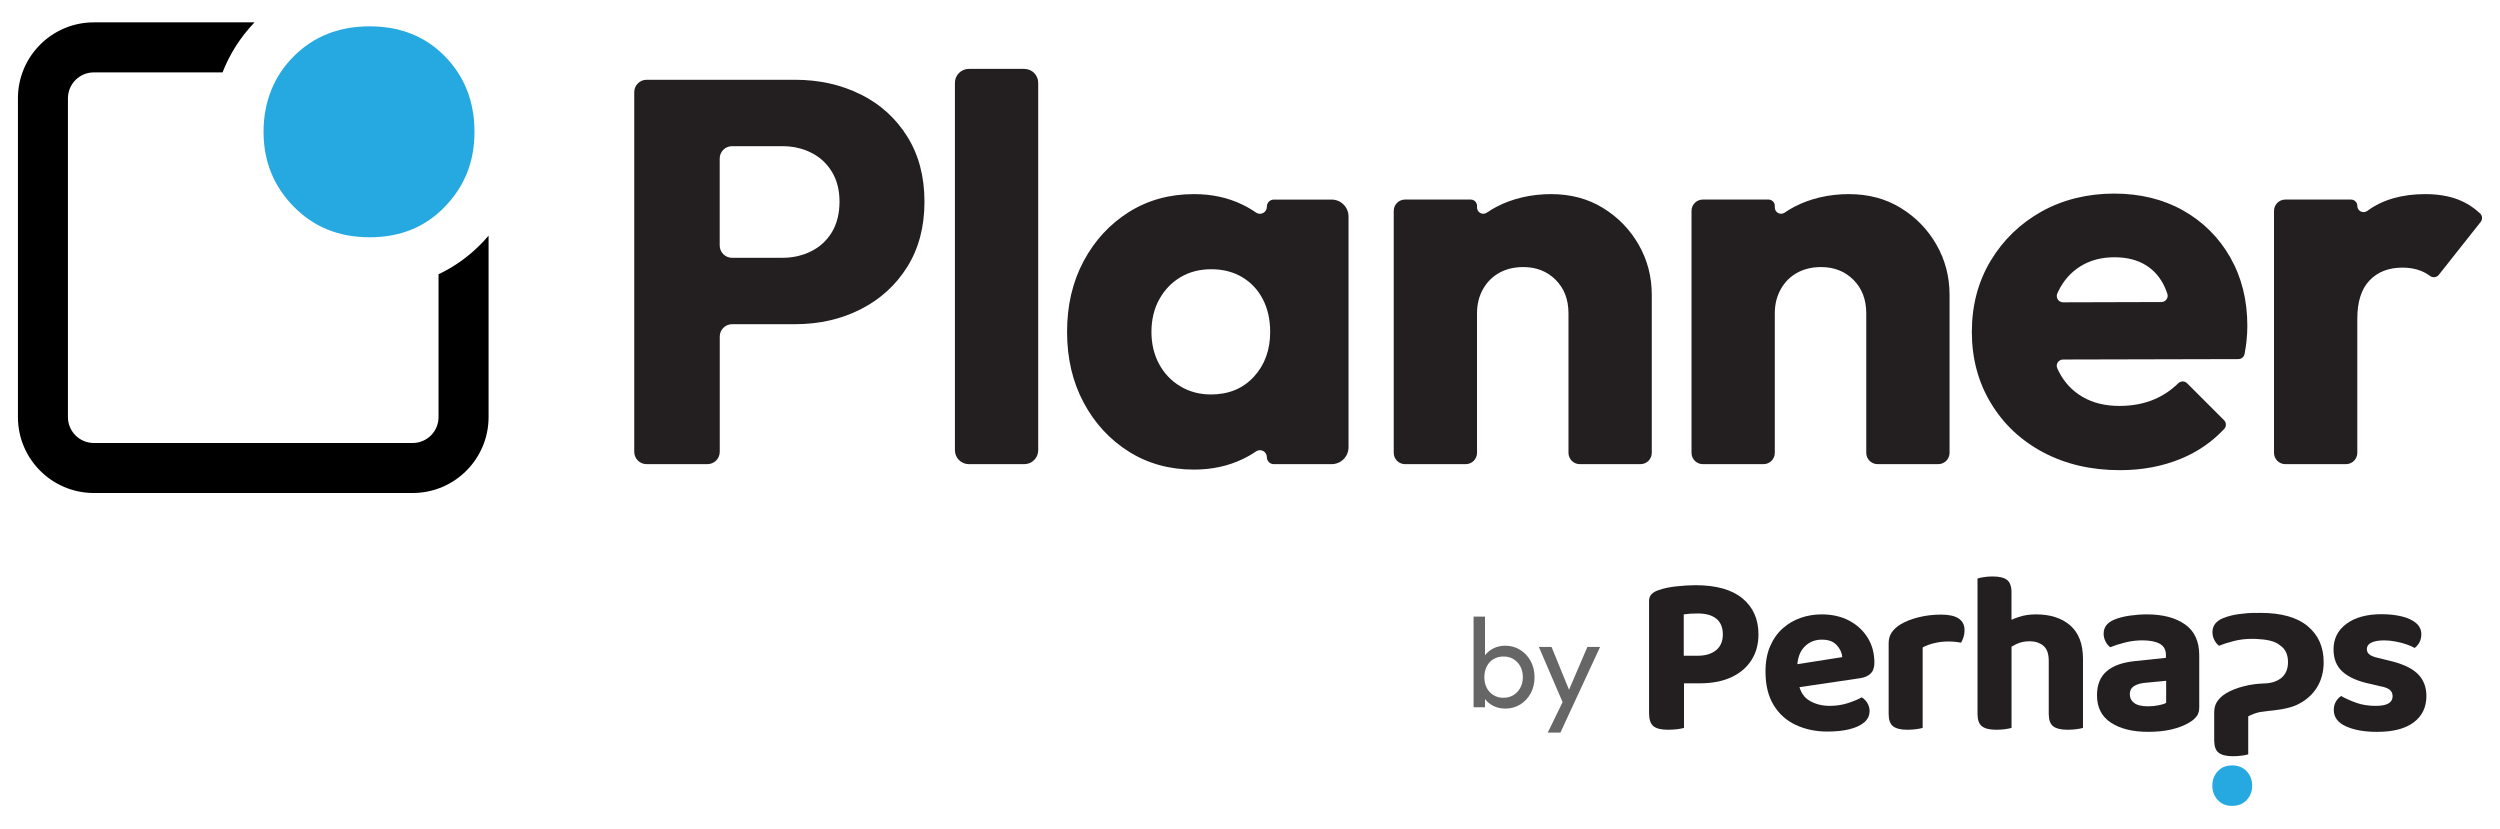
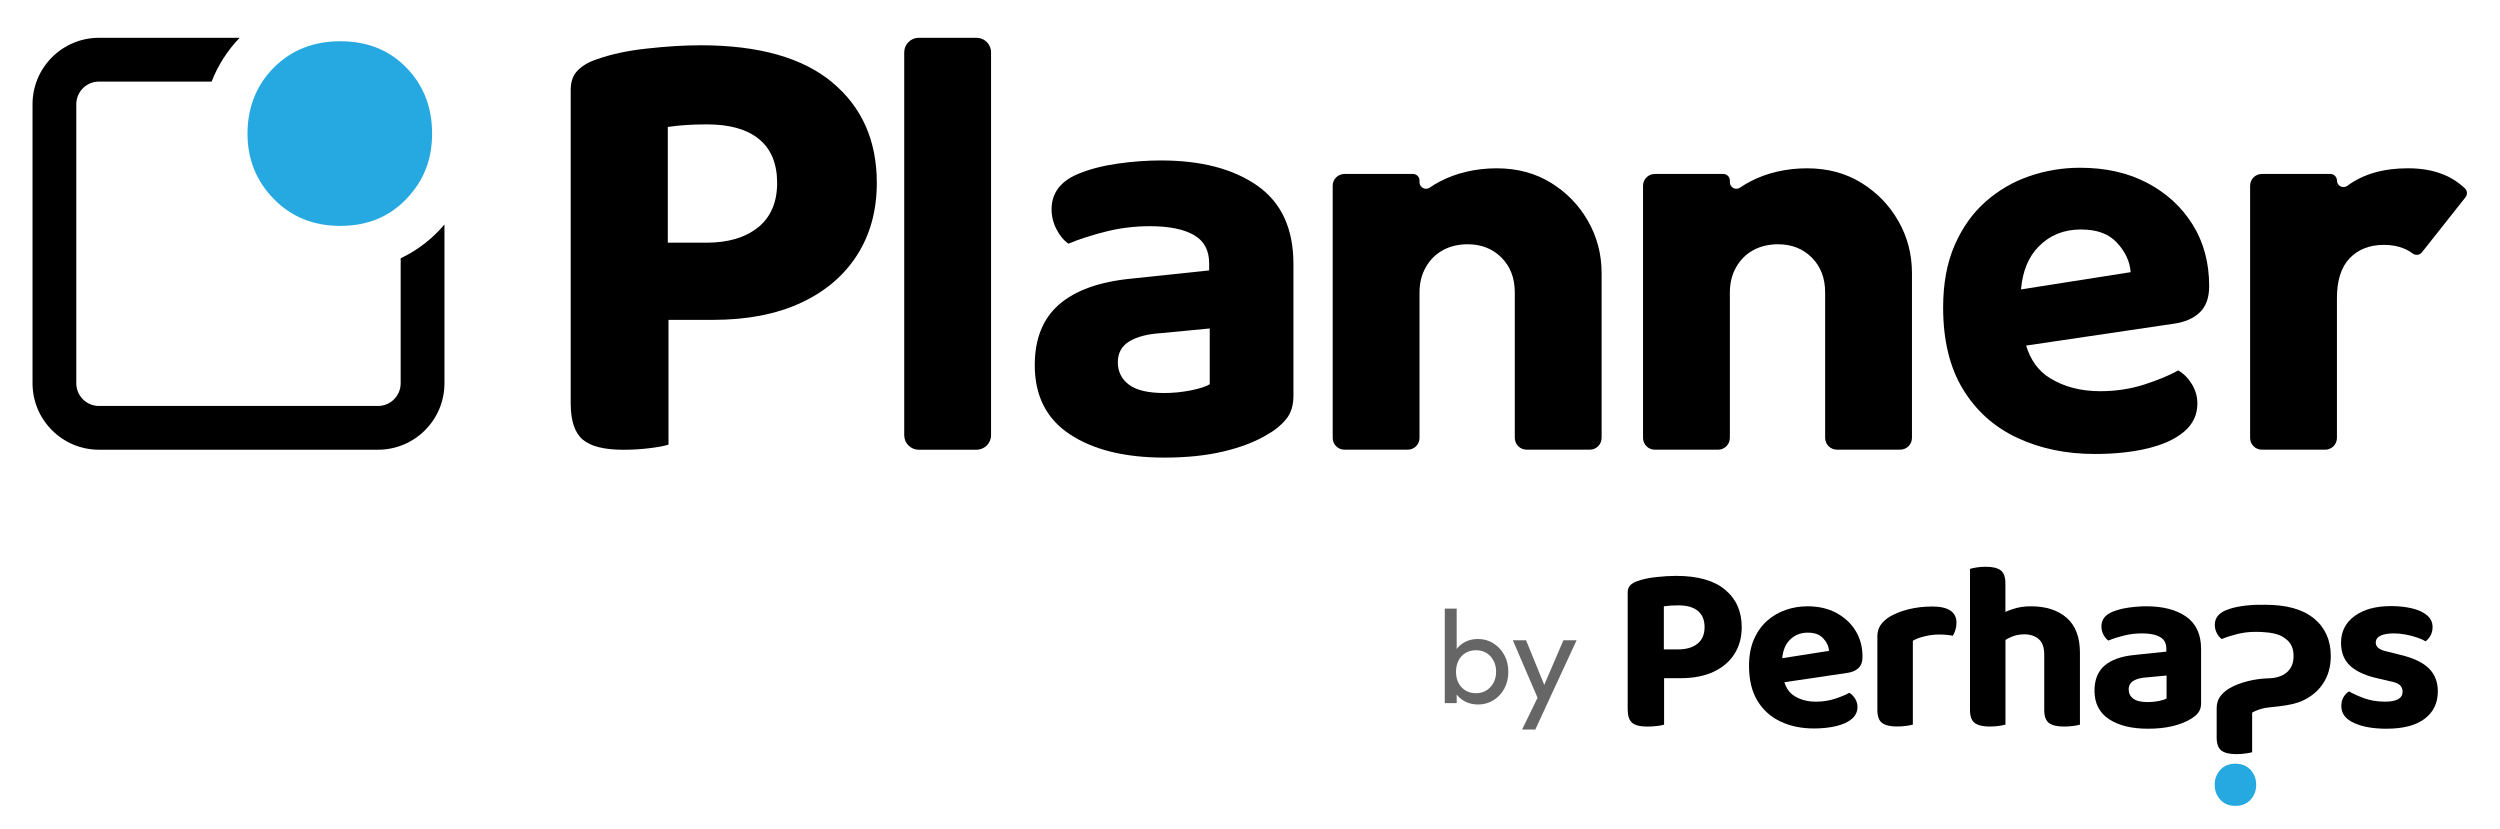
<svg xmlns="http://www.w3.org/2000/svg" id="Layer_1" version="1.1" viewBox="0 0 992.84 328.93">
  <defs>
    <style>
      .st0 {
-         fill: #231f20;
+         fill: #666;
      }

      .st1 {
-         fill: #666;
-       }
- 
-       .st2 {
        fill: #26a9e0;
      }
    </style>
  </defs>
  <g>
+     <path class="st1" d="M135.17,89.71c-10.66,0-19.48-3.56-26.44-10.7-6.97-7.12-10.44-15.78-10.44-25.97s3.47-19.2,10.44-26.18c6.96-6.98,15.77-10.48,26.44-10.48s19.4,3.49,26.21,10.48c6.81,6.98,10.22,15.71,10.22,26.18s-3.4,18.84-10.22,25.97c-6.82,7.13-15.55,10.7-26.21,10.7Z" />
+     <path d="M174.42,91.48c-4.48,4.69-9.63,8.4-15.3,11.09v49.66c0,4.95-4.03,8.99-8.99,8.99H39.29c-4.95,0-8.99-4.03-8.99-8.99V41.39c0-4.95,4.03-8.99,8.99-8.99h44.75c2.5-6.42,6.23-12.28,11.12-17.39h-55.86c-14.55,0-26.38,11.83-26.38,26.38v110.83c0,14.55,11.83,26.38,26.38,26.38h110.83c14.55,0,26.38-11.83,26.38-26.38v-63.07c-.67.79-1.37,1.56-2.08,2.32h0Z" />
+   </g>
+   <rect x="359.1" y="15.01" width="34.48" height="163.59" rx="5.76" ry="5.76" />
+   <path d="M615.9,72.58c-6.23-3.84-13.41-5.74-21.52-5.74s-15.97,1.77-22.65,5.29c-1.39.73-2.7,1.53-3.95,2.39-1.72,1.18-4.04-.08-4.04-2.16v-.67c0-1.44-1.17-2.61-2.61-2.61h-27.18c-2.6,0-4.69,2.09-4.69,4.69v100.13c0,2.6,2.09,4.69,4.69,4.69h25.1c2.6,0,4.69-2.09,4.69-4.69v-57.73c0-3.75.82-7.1,2.48-10.03,1.65-2.93,3.91-5.18,6.76-6.76,2.86-1.57,6.16-2.37,9.91-2.37,5.41,0,9.88,1.77,13.4,5.29,3.52,3.53,5.29,8.15,5.29,13.86v57.73c0,2.6,2.09,4.69,4.69,4.69h25.1c2.6,0,4.69-2.09,4.69-4.69v-65.39c0-7.51-1.8-14.42-5.41-20.73-3.61-6.31-8.53-11.38-14.76-15.21h0Z" />
+   <path d="M739.15,72.58c-6.23-3.84-13.41-5.74-21.52-5.74s-15.97,1.77-22.65,5.29c-1.39.73-2.7,1.53-3.95,2.39-1.72,1.18-4.04-.08-4.04-2.16v-.67c0-1.44-1.17-2.61-2.61-2.61h-27.18c-2.6,0-4.69,2.09-4.69,4.69v100.13c0,2.6,2.09,4.69,4.69,4.69h25.1c2.6,0,4.69-2.09,4.69-4.69v-57.73c0-3.75.82-7.1,2.48-10.03,1.65-2.93,3.91-5.18,6.76-6.76,2.86-1.57,6.16-2.37,9.91-2.37,5.41,0,9.88,1.77,13.4,5.29,3.52,3.53,5.29,8.15,5.29,13.86v57.73c0,2.6,2.09,4.69,4.69,4.69h25.1c2.6,0,4.69-2.09,4.69-4.69v-65.39c0-7.51-1.8-14.42-5.41-20.73s-8.53-11.38-14.76-15.21h0Z" />
+   <g>
    <g>
-       <path class="st2" d="M878.6,312.01c0-2.25.71-4.15,2.15-5.71,1.43-1.55,3.33-2.33,5.71-2.33s4.36.78,5.8,2.33c1.43,1.55,2.15,3.45,2.15,5.71s-.72,4.15-2.15,5.7c-1.43,1.55-3.36,2.33-5.8,2.33s-4.28-.78-5.71-2.33c-1.43-1.55-2.15-3.45-2.15-5.7Z" />
+       <path class="st1" d="M879.54,311.67c0-2.34.74-4.33,2.24-5.95,1.49-1.62,3.47-2.43,5.95-2.43s4.54.81,6.04,2.43c1.49,1.62,2.24,3.6,2.24,5.95s-.75,4.33-2.24,5.94c-1.49,1.62-3.5,2.43-6.04,2.43s-4.46-.81-5.95-2.43-2.24-3.6-2.24-5.94Z" />
      <g>
-         <path class="st0" d="M692.01,237.65c-4.23-3.5-10.45-5.25-18.67-5.25-2.25,0-4.78.15-7.58.46-2.8.3-5.2.82-7.21,1.55-1.1.36-1.98.88-2.65,1.55-.67.67-1,1.58-1,2.74v44.54c0,2.43.56,4.14,1.69,5.11,1.12.97,3.06,1.46,5.8,1.46,1.28,0,2.52-.08,3.74-.23,1.22-.15,2.1-.32,2.65-.5v-17.71h6.3c4.87,0,9.04-.81,12.5-2.42,3.47-1.61,6.13-3.88,7.99-6.8,1.86-2.92,2.78-6.33,2.78-10.22,0-6.02-2.12-10.78-6.34-14.28ZM681.51,258.23c-1.8,1.46-4.24,2.19-7.35,2.19h-5.48v-16.43c.85-.12,1.72-.21,2.6-.27.88-.06,1.87-.09,2.97-.09,3.22,0,5.69.7,7.39,2.1,1.7,1.4,2.56,3.47,2.56,6.21s-.9,4.84-2.69,6.3Z" />
-         <path class="st0" d="M734.41,246.5c-3.13-1.67-6.8-2.51-11-2.51-2.86,0-5.61.46-8.26,1.37-2.65.91-5.02,2.3-7.12,4.15-2.1,1.86-3.77,4.21-5.02,7.07-1.25,2.86-1.87,6.24-1.87,10.13,0,5.29,1.06,9.71,3.19,13.23,2.13,3.53,5.07,6.18,8.81,7.94,3.74,1.76,7.96,2.65,12.64,2.65,3.22,0,6.1-.3,8.63-.91,2.52-.61,4.5-1.52,5.93-2.74,1.43-1.22,2.14-2.74,2.14-4.56,0-1.1-.29-2.13-.87-3.1-.58-.97-1.32-1.73-2.24-2.28-1.4.79-3.23,1.55-5.48,2.28-2.25.73-4.66,1.1-7.21,1.1-3.16,0-5.9-.71-8.21-2.15-1.85-1.14-3.12-2.91-3.84-5.27l23.92-3.54c1.83-.24,3.25-.85,4.29-1.83,1.03-.97,1.55-2.4,1.55-4.29,0-3.77-.88-7.09-2.65-9.95-1.77-2.86-4.21-5.13-7.35-6.8ZM713.8,263.77c.26-2.95,1.2-5.27,2.86-6.96,1.83-1.86,4.11-2.78,6.85-2.78s4.59.73,5.93,2.19c1.34,1.46,2.07,3.04,2.19,4.75l-17.82,2.8Z" />
-         <path class="st0" d="M770.86,244.08c-3.1,0-6.07.35-8.9,1.05-2.83.7-5.25,1.66-7.26,2.87-1.46.91-2.6,1.96-3.42,3.15-.82,1.19-1.23,2.63-1.23,4.34v28.02c0,2.37.59,4.02,1.78,4.93,1.19.91,3.06,1.37,5.61,1.37,1.28,0,2.46-.08,3.56-.23,1.1-.15,1.95-.32,2.56-.5v-31.95c1.28-.73,2.83-1.31,4.66-1.73,1.83-.43,3.65-.64,5.48-.64,1.03,0,1.99.05,2.88.14.88.09,1.63.2,2.24.32.37-.61.68-1.34.96-2.19.27-.85.41-1.76.41-2.74,0-4.14-3.1-6.21-9.31-6.21Z" />
-         <path class="st0" d="M808.52,243.99c-2.5,0-4.78.35-6.85,1.05-1.03.35-1.97.71-2.83,1.08v-10.8c0-2.43-.59-4.11-1.78-5.02-1.19-.91-3.09-1.37-5.7-1.37-1.28,0-2.46.09-3.56.27-1.1.18-1.92.36-2.46.55v53.76c0,2.37.59,4.02,1.78,4.93,1.19.91,3.06,1.37,5.61,1.37,1.28,0,2.46-.08,3.56-.23,1.1-.15,1.95-.32,2.56-.5v-32.26c.61-.37,1.26-.72,1.96-1.05,1.55-.73,3.3-1.1,5.25-1.1,2.19,0,4,.59,5.43,1.78,1.43,1.19,2.14,3.18,2.14,5.98v21.08c0,2.37.59,4.02,1.78,4.93,1.19.91,3.09,1.37,5.7,1.37,1.28,0,2.46-.08,3.56-.23,1.1-.15,1.95-.32,2.56-.5v-27.38c0-5.9-1.67-10.33-5.02-13.28-3.35-2.95-7.91-4.43-13.69-4.43Z" />
-         <path class="st0" d="M867.74,247.96c-3.77-2.65-8.82-3.97-15.15-3.97-2.19,0-4.46.17-6.8.5-2.34.34-4.4.87-6.16,1.6-2.8,1.16-4.2,3.01-4.2,5.57,0,1.1.26,2.15.78,3.15.52,1,1.14,1.75,1.87,2.24,1.76-.73,3.76-1.37,5.98-1.92,2.22-.55,4.49-.82,6.8-.82,2.98,0,5.28.46,6.89,1.37,1.61.91,2.42,2.4,2.42,4.47v1.1l-12.14,1.28c-5.05.49-8.85,1.84-11.41,4.06-2.56,2.22-3.83,5.4-3.83,9.54,0,4.81,1.84,8.43,5.52,10.86,3.68,2.43,8.62,3.65,14.83,3.65,3.47,0,6.56-.32,9.26-.96,2.71-.64,4.97-1.51,6.8-2.6,1.22-.67,2.22-1.47,3.01-2.42.79-.94,1.19-2.17,1.19-3.7v-20.72c0-5.54-1.89-9.63-5.66-12.28ZM860.25,279.13c-.61.37-1.6.68-2.97.96-1.37.27-2.75.41-4.15.41-2.55,0-4.41-.44-5.57-1.32-1.16-.88-1.73-2.05-1.73-3.51s.61-2.56,1.83-3.29c1.22-.73,2.86-1.15,4.93-1.28l7.67-.73v8.76Z" />
-         <path class="st0" d="M960.04,267.5c-2.37-2.28-6.27-4.03-11.68-5.25l-3.65-.91c-1.77-.37-3-.84-3.7-1.41-.7-.58-1.05-1.26-1.05-2.05,0-1.22.61-2.11,1.83-2.69,1.22-.58,2.92-.87,5.11-.87,1.4,0,2.9.15,4.52.46,1.61.3,3.1.7,4.47,1.19,1.37.49,2.39.94,3.06,1.37.79-.61,1.43-1.37,1.92-2.28.49-.91.73-1.98.73-3.19,0-1.76-.7-3.24-2.1-4.43-1.4-1.19-3.3-2.07-5.7-2.65-2.41-.58-5.07-.87-7.99-.87-5.84,0-10.48,1.26-13.92,3.79-3.44,2.53-5.16,5.92-5.16,10.18,0,3.77,1.2,6.74,3.61,8.9,2.4,2.16,6.04,3.76,10.91,4.79l3.83.91c1.83.31,3.13.78,3.92,1.41.79.64,1.19,1.51,1.19,2.6,0,2.56-2.22,3.83-6.66,3.83-2.92,0-5.52-.41-7.8-1.23-2.28-.82-4.28-1.72-5.98-2.69-.85.55-1.55,1.29-2.1,2.24-.55.94-.82,2.05-.82,3.33,0,2.86,1.61,5.02,4.84,6.48,3.22,1.46,7.33,2.19,12.32,2.19,6.39,0,11.26-1.26,14.6-3.79,3.35-2.52,5.02-6.01,5.02-10.45,0-3.65-1.19-6.62-3.56-8.9Z" />
-         <path class="st0" d="M916.45,248.65c-4.23-3.5-10.45-5.25-18.67-5.25-.64,0-1.3.02-1.99.04v-.04c-2.18,0-4.45.17-6.79.5-2.34.34-4.4.87-6.16,1.6-2.8,1.16-4.2,3.01-4.2,5.57,0,1.1.26,2.15.78,3.15.52,1,1.14,1.75,1.87,2.24,1.76-.73,3.76-1.37,5.98-1.92,2.22-.55,4.49-.82,6.8-.82.88-.06,4.03.12,5.11.28,3.82.55,5.2,1.34,6.91,2.74,1.7,1.4,2.56,3.47,2.56,6.21s-.9,4.84-2.69,6.3c-1.8,1.46-4.24,2.19-7.35,2.19l-.28.02c-2.45.11-4.81.48-7.08,1.04-2.83.7-5.25,1.66-7.26,2.87-1.46.91-2.6,1.96-3.42,3.15-.82,1.19-1.23,2.63-1.23,4.34v11.16c0,2.37.59,4.02,1.78,4.93,1.19.91,3.06,1.37,5.61,1.37,1.28,0,2.46-.08,3.56-.23,1.1-.15,1.95-.32,2.56-.5v-15.09c1.28-.73,2.83-1.31,4.66-1.73.78-.18,5.64-.67,5.72-.69,3.33-.37,6.59-1.07,8.81-2.1,3.47-1.61,6.13-3.88,7.99-6.8,1.86-2.92,2.78-6.33,2.78-10.22,0-6.02-2.12-10.78-6.34-14.28Z" />
+         <path d="M685.08,234.17c-4.41-3.65-10.89-5.47-19.46-5.47-2.34,0-4.98.16-7.9.48-2.92.31-5.42.85-7.51,1.62-1.15.38-2.06.92-2.76,1.62-.7.7-1.04,1.65-1.04,2.86v46.42c0,2.53.58,4.31,1.76,5.33,1.17,1.01,3.19,1.52,6.04,1.52,1.33,0,2.63-.08,3.9-.24,1.27-.16,2.19-.33,2.76-.52v-18.46h6.57c5.08,0,9.42-.84,13.03-2.52,3.62-1.68,6.39-4.04,8.33-7.09,1.94-3.04,2.9-6.6,2.9-10.65,0-6.27-2.21-11.23-6.61-14.88h0ZM674.14,255.62c-1.88,1.52-4.42,2.28-7.66,2.28h-5.71v-17.12c.89-.13,1.79-.22,2.71-.28s1.95-.09,3.1-.09c3.36,0,5.93.73,7.7,2.19,1.77,1.46,2.67,3.62,2.67,6.47s-.94,5.04-2.8,6.57h0Z" />
+         <path d="M729.27,243.4c-3.26-1.74-7.09-2.62-11.46-2.62-2.98,0-5.85.48-8.61,1.43-2.76.95-5.23,2.4-7.42,4.33-2.19,1.94-3.93,4.39-5.23,7.37s-1.95,6.5-1.95,10.56c0,5.51,1.1,10.12,3.32,13.79,2.22,3.68,5.28,6.44,9.18,8.28s8.3,2.76,13.17,2.76c3.36,0,6.36-.31,8.99-.95,2.63-.64,4.69-1.58,6.18-2.86s2.23-2.86,2.23-4.75c0-1.15-.3-2.22-.91-3.23s-1.38-1.8-2.33-2.38c-1.46.82-3.37,1.62-5.71,2.38s-4.86,1.15-7.51,1.15c-3.29,0-6.15-.74-8.56-2.24-1.93-1.19-3.25-3.03-4-5.49l24.93-3.69c1.91-.25,3.39-.89,4.47-1.91,1.07-1.01,1.62-2.5,1.62-4.47,0-3.93-.92-7.39-2.76-10.37s-4.39-5.35-7.66-7.09h.02ZM707.79,261.4c.27-3.07,1.25-5.49,2.98-7.25,1.91-1.94,4.28-2.9,7.14-2.9s4.78.76,6.18,2.28c1.4,1.52,2.16,3.17,2.28,4.95l-18.57,2.92h-.01Z" />
+         <path d="M767.26,240.87c-3.23,0-6.33.36-9.28,1.09s-5.47,1.73-7.57,2.99c-1.52.95-2.71,2.04-3.56,3.28-.85,1.24-1.28,2.74-1.28,4.52v29.2c0,2.47.61,4.19,1.86,5.14s3.19,1.43,5.85,1.43c1.33,0,2.56-.08,3.71-.24,1.15-.16,2.03-.33,2.67-.52v-33.3c1.33-.76,2.95-1.37,4.86-1.8,1.91-.45,3.8-.67,5.71-.67,1.07,0,2.07.05,3,.15.92.09,1.7.21,2.33.33.39-.64.71-1.4,1-2.28.28-.89.43-1.83.43-2.86,0-4.31-3.23-6.47-9.7-6.47h-.02Z" />
+         <path d="M806.51,240.78c-2.61,0-4.98.36-7.14,1.09-1.07.36-2.05.74-2.95,1.13v-11.26c0-2.53-.61-4.28-1.86-5.23s-3.22-1.43-5.94-1.43c-1.33,0-2.56.09-3.71.28-1.15.19-2,.38-2.56.57v56.03c0,2.47.61,4.19,1.86,5.14s3.19,1.43,5.85,1.43c1.33,0,2.56-.08,3.71-.24,1.15-.16,2.03-.33,2.67-.52v-33.62c.64-.39,1.31-.75,2.04-1.09,1.62-.76,3.44-1.15,5.47-1.15,2.28,0,4.17.61,5.66,1.86,1.49,1.24,2.23,3.31,2.23,6.23v21.97c0,2.47.61,4.19,1.86,5.14s3.22,1.43,5.94,1.43c1.33,0,2.56-.08,3.71-.24,1.15-.16,2.03-.33,2.67-.52v-28.54c0-6.15-1.74-10.77-5.23-13.84-3.49-3.07-8.24-4.62-14.27-4.62h0Z" />
+         <path d="M868.23,244.92c-3.93-2.76-9.19-4.14-15.79-4.14-2.28,0-4.65.18-7.09.52-2.44.35-4.59.91-6.42,1.67-2.92,1.21-4.38,3.14-4.38,5.81,0,1.15.27,2.24.81,3.28s1.19,1.82,1.95,2.33c1.83-.76,3.92-1.43,6.23-2s4.68-.85,7.09-.85c3.11,0,5.5.48,7.18,1.43s2.52,2.5,2.52,4.66v1.15l-12.65,1.33c-5.26.51-9.22,1.92-11.89,4.23s-3.99,5.63-3.99,9.94c0,5.01,1.92,8.79,5.75,11.32s8.98,3.8,15.46,3.8c3.62,0,6.84-.33,9.65-1,2.82-.67,5.18-1.57,7.09-2.71,1.27-.7,2.31-1.53,3.14-2.52.82-.98,1.24-2.26,1.24-3.86v-21.59c0-5.77-1.97-10.04-5.9-12.8h0ZM860.42,277.4c-.64.39-1.67.71-3.1,1-1.43.28-2.87.43-4.33.43-2.66,0-4.6-.46-5.81-1.38-1.21-.92-1.8-2.14-1.8-3.66s.64-2.67,1.91-3.43c1.27-.76,2.98-1.2,5.14-1.33l7.99-.76v9.13h-.01Z" />
+         <path d="M499.36,73.76c-9.54-6.7-22.31-10.04-38.33-10.04-5.54,0-11.28.43-17.2,1.26-5.92.86-11.13,2.2-15.58,4.05-7.08,2.93-10.63,7.61-10.63,14.09,0,2.78.66,5.44,1.97,7.97s2.88,4.43,4.73,5.67c4.45-1.85,9.51-3.47,15.13-4.86,5.62-1.39,11.36-2.07,17.2-2.07,7.54,0,13.36,1.16,17.43,3.47s6.12,6.07,6.12,11.31v2.78l-30.71,3.24c-12.78,1.24-22.39,4.65-28.86,10.27s-9.69,13.66-9.69,24.13c0,12.17,4.65,21.33,13.96,27.47s21.81,9.23,37.52,9.23c8.78,0,16.6-.81,23.43-2.43,6.86-1.62,12.57-3.82,17.2-6.58,3.09-1.69,5.62-3.72,7.61-6.12,2-2.38,3.01-5.49,3.01-9.36v-52.42c0-14.01-4.78-24.36-14.32-31.07h0ZM480.41,152.61c-1.54.94-4.05,1.72-7.51,2.43-3.47.68-6.96,1.04-10.5,1.04-6.45,0-11.16-1.11-14.09-3.34-2.93-2.23-4.38-5.19-4.38-8.88s1.54-6.48,4.63-8.32c3.09-1.85,7.24-2.91,12.47-3.24l19.4-1.85v22.16h-.03Z" />
+         <path d="M964.42,265.28c-2.47-2.38-6.53-4.2-12.17-5.47l-3.8-.95c-1.84-.39-3.13-.88-3.86-1.47-.73-.6-1.09-1.31-1.09-2.14,0-1.27.64-2.2,1.91-2.8,1.27-.6,3.04-.91,5.33-.91,1.46,0,3.02.16,4.71.48,1.68.31,3.23.73,4.66,1.24s2.49.98,3.19,1.43c.82-.64,1.49-1.43,2-2.38s.76-2.06.76-3.32c0-1.83-.73-3.38-2.19-4.62-1.46-1.24-3.44-2.16-5.94-2.76-2.51-.6-5.28-.91-8.33-.91-6.09,0-10.92,1.31-14.51,3.95s-5.38,6.17-5.38,10.61c0,3.93,1.25,7.02,3.76,9.28,2.5,2.25,6.29,3.92,11.37,4.99l3.99.95c1.91.32,3.26.81,4.09,1.47.82.67,1.24,1.57,1.24,2.71,0,2.67-2.31,3.99-6.94,3.99-3.04,0-5.75-.43-8.13-1.28-2.38-.85-4.46-1.79-6.23-2.8-.89.57-1.62,1.34-2.19,2.33-.57.98-.85,2.14-.85,3.47,0,2.98,1.68,5.23,5.04,6.75,3.36,1.52,7.64,2.28,12.84,2.28,6.66,0,11.74-1.31,15.22-3.95,3.49-2.63,5.23-6.26,5.23-10.89,0-3.8-1.24-6.9-3.71-9.28h-.01Z" />
+         <path d="M918.99,245.64c-4.41-3.65-10.89-5.47-19.46-5.47-.67,0-1.35.02-2.07.04v-.04c-2.27,0-4.64.18-7.08.52-2.44.35-4.59.91-6.42,1.67-2.92,1.21-4.38,3.14-4.38,5.81,0,1.15.27,2.24.81,3.28s1.19,1.82,1.95,2.33c1.83-.76,3.92-1.43,6.23-2s4.68-.85,7.09-.85c.92-.06,4.2.13,5.33.29,3.98.57,5.42,1.4,7.2,2.86,1.77,1.46,2.67,3.62,2.67,6.47s-.94,5.04-2.8,6.57c-1.88,1.52-4.42,2.28-7.66,2.28l-.29.02c-2.55.11-5.01.5-7.38,1.08-2.95.73-5.47,1.73-7.57,2.99-1.52.95-2.71,2.04-3.56,3.28s-1.28,2.74-1.28,4.52v11.63c0,2.47.61,4.19,1.86,5.14s3.19,1.43,5.85,1.43c1.33,0,2.56-.08,3.71-.24,1.15-.16,2.03-.33,2.67-.52v-15.73c1.33-.76,2.95-1.37,4.86-1.8.81-.19,5.88-.7,5.96-.72,3.47-.39,6.87-1.12,9.18-2.19,3.62-1.68,6.39-4.04,8.33-7.09,1.94-3.04,2.9-6.6,2.9-10.65,0-6.27-2.21-11.23-6.61-14.88l-.02-.03Z" />
      </g>
    </g>
    <g>
-       <path class="st1" d="M585.21,280.89v-36.02h4.54v17.91l-.86,5.8.86,5.85v6.46h-4.54ZM597.82,281.4c-1.82,0-3.46-.38-4.92-1.14s-2.63-1.81-3.51-3.15c-.88-1.35-1.36-2.88-1.46-4.59v-7.21c.1-1.75.6-3.29,1.49-4.62.89-1.33,2.07-2.37,3.53-3.13,1.46-.76,3.09-1.13,4.87-1.13,2.19,0,4.16.55,5.93,1.67,1.77,1.11,3.15,2.61,4.16,4.49,1.01,1.88,1.51,4,1.51,6.36s-.5,4.47-1.51,6.36c-1.01,1.88-2.4,3.37-4.16,4.46-1.77,1.09-3.74,1.64-5.93,1.64ZM597.06,277.11c1.51,0,2.84-.35,3.99-1.06,1.14-.71,2.05-1.67,2.72-2.9.67-1.23,1.01-2.65,1.01-4.26s-.34-2.99-1.01-4.24-1.58-2.21-2.72-2.9c-1.14-.69-2.46-1.03-3.94-1.03s-2.84.35-3.99,1.03c-1.14.69-2.04,1.66-2.67,2.9s-.96,2.67-.96,4.29.31,2.98.93,4.21c.62,1.23,1.51,2.19,2.67,2.9,1.16.71,2.48,1.06,3.96,1.06Z" />
-       <path class="st1" d="M621.53,281.1l-10.39-24.17h5.04l7.72,18.92h-1.61l8.12-18.92h5.04l-11.2,24.17h-2.72ZM614.67,290.93l7.06-14.48,2.52,4.64-4.54,9.84h-5.04Z" />
+       <path class="st0" d="M573.77,279.24v-37.54h4.73v18.67l-.9,6.04.9,6.1v6.73h-4.73ZM586.92,279.77c-1.9,0-3.61-.4-5.13-1.19s-2.74-1.89-3.66-3.28c-.92-1.41-1.42-3-1.52-4.78v-7.51c.1-1.82.63-3.43,1.55-4.81s2.16-2.47,3.68-3.26,3.22-1.18,5.08-1.18c2.28,0,4.34.57,6.18,1.74,1.84,1.16,3.28,2.72,4.34,4.68,1.05,1.96,1.57,4.17,1.57,6.63s-.52,4.66-1.57,6.63c-1.05,1.96-2.5,3.51-4.34,4.65-1.84,1.14-3.9,1.71-6.18,1.71h0ZM586.12,275.3c1.57,0,2.96-.36,4.16-1.1,1.19-.74,2.14-1.74,2.83-3.02.7-1.28,1.05-2.76,1.05-4.44s-.35-3.12-1.05-4.42-1.65-2.3-2.83-3.02c-1.19-.72-2.56-1.07-4.11-1.07s-2.96.36-4.16,1.07c-1.19.72-2.13,1.73-2.78,3.02s-1,2.78-1,4.47.32,3.11.97,4.39c.65,1.28,1.57,2.28,2.78,3.02s2.58,1.1,4.13,1.1h.01Z" />
+       <path class="st0" d="M611.63,279.46l-10.83-25.19h5.25l8.05,19.72h-1.68l8.46-19.72h5.25l-11.67,25.19h-2.83,0ZM604.48,289.7l7.36-15.09,2.63,4.84-4.73,10.26h-5.25Z" />
    </g>
  </g>
-   <g>
-     <path class="st2" d="M146.8,94.23c-12.18,0-22.26-4.07-30.21-12.22-7.96-8.14-11.93-18.03-11.93-29.67s3.97-21.94,11.93-29.91c7.95-7.98,18.02-11.97,30.21-11.97s22.16,3.99,29.95,11.97c7.78,7.98,11.68,17.95,11.68,29.91s-3.89,21.52-11.68,29.67c-7.79,8.15-17.77,12.22-29.95,12.22Z" />
-     <path d="M191.64,96.25c-5.12,5.36-11,9.6-17.48,12.67v56.74c0,5.66-4.61,10.27-10.27,10.27H37.25c-5.66,0-10.27-4.61-10.27-10.27V39.02c0-5.66,4.61-10.27,10.27-10.27h51.13c2.86-7.34,7.12-14.03,12.7-19.87h-63.82c-16.62,0-30.14,13.52-30.14,30.14v126.63c0,16.62,13.52,30.14,30.14,30.14h126.63c16.62,0,30.14-13.52,30.14-30.14v-72.06c-.77.9-1.56,1.78-2.38,2.65Z" />
-   </g>
-   <g>
-     <path class="st0" d="M341.83,37.52c-7.78-3.89-16.51-5.84-26.16-5.84h-58.89c-2.7,0-4.9,2.19-4.9,4.9v142.85c0,2.7,2.19,4.9,4.9,4.9h24.16c2.7,0,4.9-2.19,4.9-4.9v-45.78c0-2.7,2.19-4.9,4.9-4.9h24.94c9.66,0,18.38-1.98,26.16-5.95,7.78-3.96,13.95-9.58,18.49-16.86,4.54-7.28,6.81-15.89,6.81-25.84s-2.27-18.56-6.81-25.84c-4.54-7.28-10.7-12.86-18.49-16.76ZM330.37,92.22c-2.02,3.32-4.76,5.84-8.22,7.57-3.46,1.73-7.28,2.59-11.46,2.59h-19.97c-2.7,0-4.9-2.19-4.9-4.9v-34.53c0-2.7,2.19-4.9,4.9-4.9h19.97c4.18,0,8,.86,11.46,2.59,3.46,1.73,6.2,4.25,8.22,7.57,2.02,3.32,3.03,7.28,3.03,11.89s-1.01,8.79-3.03,12.11Z" />
-     <rect class="st0" x="379.23" y="27.36" width="33.08" height="156.97" rx="5.53" ry="5.53" />
-     <path class="st0" d="M503.12,82.13c0,2.23-2.5,3.55-4.33,2.28-1.71-1.19-3.55-2.27-5.51-3.21-5.7-2.74-12.07-4.11-19.13-4.11-9.66,0-18.27,2.38-25.84,7.13-7.57,4.76-13.55,11.24-17.95,19.46-4.4,8.22-6.59,17.59-6.59,28.11s2.2,19.89,6.59,28.11c4.4,8.22,10.38,14.7,17.95,19.46s16.18,7.13,25.84,7.13c7.06,0,13.48-1.37,19.24-4.11,1.93-.92,3.74-1.95,5.42-3.11,1.83-1.26,4.31.07,4.31,2.29h0c0,1.53,1.24,2.77,2.77,2.77h22.93c3.72,0,6.73-3.01,6.73-6.73v-91.61c0-3.72-3.01-6.73-6.73-6.73h-22.93c-1.53,0-2.77,1.24-2.77,2.77v.11ZM480.85,156.65c-4.47,0-8.51-1.08-12.11-3.24-3.6-2.16-6.42-5.11-8.43-8.86-2.02-3.75-3.03-8-3.03-12.76s1.04-9.22,3.14-12.97c2.09-3.75,4.9-6.67,8.43-8.76,3.53-2.09,7.6-3.14,12.22-3.14s8.68,1.05,12.22,3.14c3.53,2.09,6.27,5.01,8.22,8.76,1.95,3.75,2.92,8.07,2.92,12.97,0,7.21-2.16,13.15-6.49,17.84-4.32,4.69-10.02,7.03-17.08,7.03Z" />
-     <path class="st0" d="M636.63,82.6c-5.98-3.68-12.87-5.51-20.65-5.51s-15.32,1.7-21.73,5.08c-1.33.7-2.59,1.47-3.79,2.29-1.65,1.13-3.88-.08-3.88-2.07v-.64c0-1.38-1.12-2.5-2.5-2.5h-26.08c-2.49,0-4.5,2.01-4.5,4.5v96.08c0,2.49,2.01,4.5,4.5,4.5h24.08c2.49,0,4.5-2.01,4.5-4.5v-55.39c0-3.6.79-6.81,2.38-9.62,1.58-2.81,3.75-4.97,6.49-6.49,2.74-1.51,5.91-2.27,9.51-2.27,5.19,0,9.48,1.7,12.86,5.08,3.38,3.39,5.08,7.82,5.08,13.3v55.39c0,2.49,2.01,4.5,4.5,4.5h24.08c2.49,0,4.5-2.01,4.5-4.5v-62.74c0-7.21-1.73-13.84-5.19-19.89-3.46-6.05-8.18-10.92-14.16-14.59Z" />
-     <path class="st0" d="M754.89,82.6c-5.98-3.68-12.87-5.51-20.65-5.51s-15.32,1.7-21.73,5.08c-1.33.7-2.59,1.47-3.79,2.29-1.65,1.13-3.88-.08-3.88-2.07v-.64c0-1.38-1.12-2.5-2.5-2.5h-26.08c-2.49,0-4.5,2.01-4.5,4.5v96.08c0,2.49,2.01,4.5,4.5,4.5h24.08c2.49,0,4.5-2.01,4.5-4.5v-55.39c0-3.6.79-6.81,2.38-9.62,1.58-2.81,3.75-4.97,6.49-6.49,2.74-1.51,5.91-2.27,9.51-2.27,5.19,0,9.48,1.7,12.86,5.08,3.38,3.39,5.08,7.82,5.08,13.3v55.39c0,2.49,2.01,4.5,4.5,4.5h24.08c2.49,0,4.5-2.01,4.5-4.5v-62.74c0-7.21-1.73-13.84-5.19-19.89-3.46-6.05-8.18-10.92-14.16-14.59Z" />
-     <path class="st0" d="M866.99,83.58c-7.93-4.47-17.08-6.7-27.46-6.7s-20.25,2.38-28.76,7.13c-8.51,4.76-15.24,11.28-20.22,19.57-4.97,8.29-7.46,17.7-7.46,28.22s2.52,19.97,7.57,28.32c5.04,8.36,12,14.88,20.86,19.57,8.86,4.68,18.99,7.03,30.38,7.03,8.79,0,16.87-1.51,24.22-4.54,6.59-2.71,12.32-6.65,17.17-11.8.93-.99.92-2.54-.04-3.5l-14.67-14.67c-.97-.97-2.54-.96-3.52,0-2.76,2.71-5.87,4.81-9.32,6.3-4.18,1.8-8.86,2.7-14.05,2.7-5.62,0-10.49-1.19-14.59-3.57-4.11-2.38-7.28-5.76-9.51-10.16-.2-.4-.4-.81-.58-1.23-.72-1.63.52-3.46,2.3-3.47l69.64-.17c1.2,0,2.23-.86,2.45-2.04.36-1.91.62-3.65.78-5.21.22-2.09.32-4.07.32-5.95,0-10.23-2.27-19.31-6.81-27.24-4.54-7.93-10.78-14.12-18.7-18.59ZM826.24,105.74c3.82-2.38,8.32-3.57,13.51-3.57,4.9,0,9.04,1.05,12.43,3.13,3.38,2.09,5.95,5.12,7.68,9.08.32.73.61,1.51.88,2.32.52,1.6-.7,3.25-2.38,3.25l-39.04.11c-1.82,0-3.02-1.87-2.29-3.54.11-.25.22-.49.34-.73,2.09-4.32,5.04-7.68,8.86-10.05Z" />
-     <path class="st0" d="M976.5,79.36c-3.82-1.51-8.25-2.27-13.3-2.27-9.34,0-17.03,2.22-23.06,6.67-1.65,1.21-3.97.04-3.97-2.01h0c0-1.38-1.12-2.5-2.5-2.5h-26.08c-2.49,0-4.5,2.01-4.5,4.5v96.08c0,2.49,2.01,4.5,4.5,4.5h24.08c2.49,0,4.5-2.01,4.5-4.5v-53.23c0-6.77,1.62-11.85,4.86-15.24,3.24-3.39,7.6-5.08,13.08-5.08,2.74,0,5.19.43,7.35,1.3,1.32.53,2.51,1.2,3.57,2s2.64.66,3.49-.41l16.65-21.04c.8-1.01.71-2.48-.23-3.37-2.5-2.35-5.32-4.15-8.45-5.39Z" />
-   </g>
+   <path d="M852.95,72.75c-7.64-4.08-16.61-6.13-26.87-6.13-6.99,0-13.7,1.12-20.17,3.35-6.47,2.22-12.26,5.62-17.39,10.14-5.13,4.54-9.21,10.28-12.26,17.27s-4.57,15.24-4.57,24.74c0,12.92,2.59,23.72,7.79,32.31,5.2,8.62,12.38,15.09,21.52,19.39s19.44,6.47,30.87,6.47c7.86,0,14.9-.73,21.08-2.22,6.15-1.49,10.99-3.71,14.48-6.69,3.49-2.98,5.23-6.69,5.23-11.14,0-2.69-.71-5.2-2.12-7.57s-3.22-4.23-5.47-5.57c-3.42,1.93-7.89,3.79-13.38,5.57s-11.38,2.69-17.61,2.69c-7.72,0-14.41-1.73-20.05-5.25-4.52-2.78-7.62-7.11-9.38-12.87l58.42-8.65c4.47-.59,7.94-2.08,10.48-4.47,2.52-2.37,3.79-5.86,3.79-10.48,0-9.21-2.15-17.32-6.47-24.3s-10.28-12.53-17.95-16.61l.05.02ZM802.61,114.93c.64-7.21,2.93-12.87,6.99-17,4.47-4.54,10.04-6.79,16.73-6.79s11.21,1.78,14.48,5.35c3.27,3.57,5.06,7.42,5.35,11.6l-43.52,6.84h-.02Z" />
+   <path d="M970.11,69.2c-3.98-1.57-8.6-2.37-13.86-2.37-9.73,0-17.75,2.31-24.03,6.95-1.72,1.26-4.14.04-4.14-2.09h0c0-1.44-1.17-2.61-2.61-2.61h-27.18c-2.6,0-4.69,2.09-4.69,4.69v100.13c0,2.6,2.09,4.69,4.69,4.69h25.1c2.6,0,4.69-2.09,4.69-4.69v-55.48c0-7.06,1.69-12.35,5.07-15.88s7.92-5.29,13.63-5.29c2.86,0,5.41.45,7.66,1.35,1.38.55,2.62,1.25,3.72,2.08s2.75.69,3.64-.43l17.35-21.93c.83-1.05.74-2.58-.24-3.51-2.61-2.45-5.54-4.33-8.81-5.62h.01Z" />
+   <path d="M330.48,32.67c-11.83-9.79-29.24-14.69-52.24-14.69-6.3,0-13.37.42-21.21,1.29-7.83.84-14.55,2.29-20.17,4.34-3.08,1.01-5.54,2.46-7.41,4.34-1.87,1.87-2.8,4.42-2.8,7.67v124.62c0,6.8,1.57,11.58,4.73,14.3,3.13,2.71,8.56,4.08,16.23,4.08,3.58,0,7.05-.22,10.46-.64,3.41-.42,5.88-.9,7.41-1.4v-49.55h17.63c13.63,0,25.29-2.27,34.97-6.77,9.71-4.5,17.15-10.86,22.35-19.03,5.2-8.17,7.78-17.71,7.78-28.59,0-16.84-5.93-30.16-17.74-39.95h0ZM301.1,90.25c-5.04,4.08-11.86,6.13-20.56,6.13h-15.33v-45.97c2.38-.34,4.81-.59,7.27-.76s5.23-.25,8.31-.25c9.01,0,15.92,1.96,20.68,5.88,4.76,3.92,7.16,9.71,7.16,17.37s-2.52,13.54-7.53,17.63v-.03Z" />
</svg>
